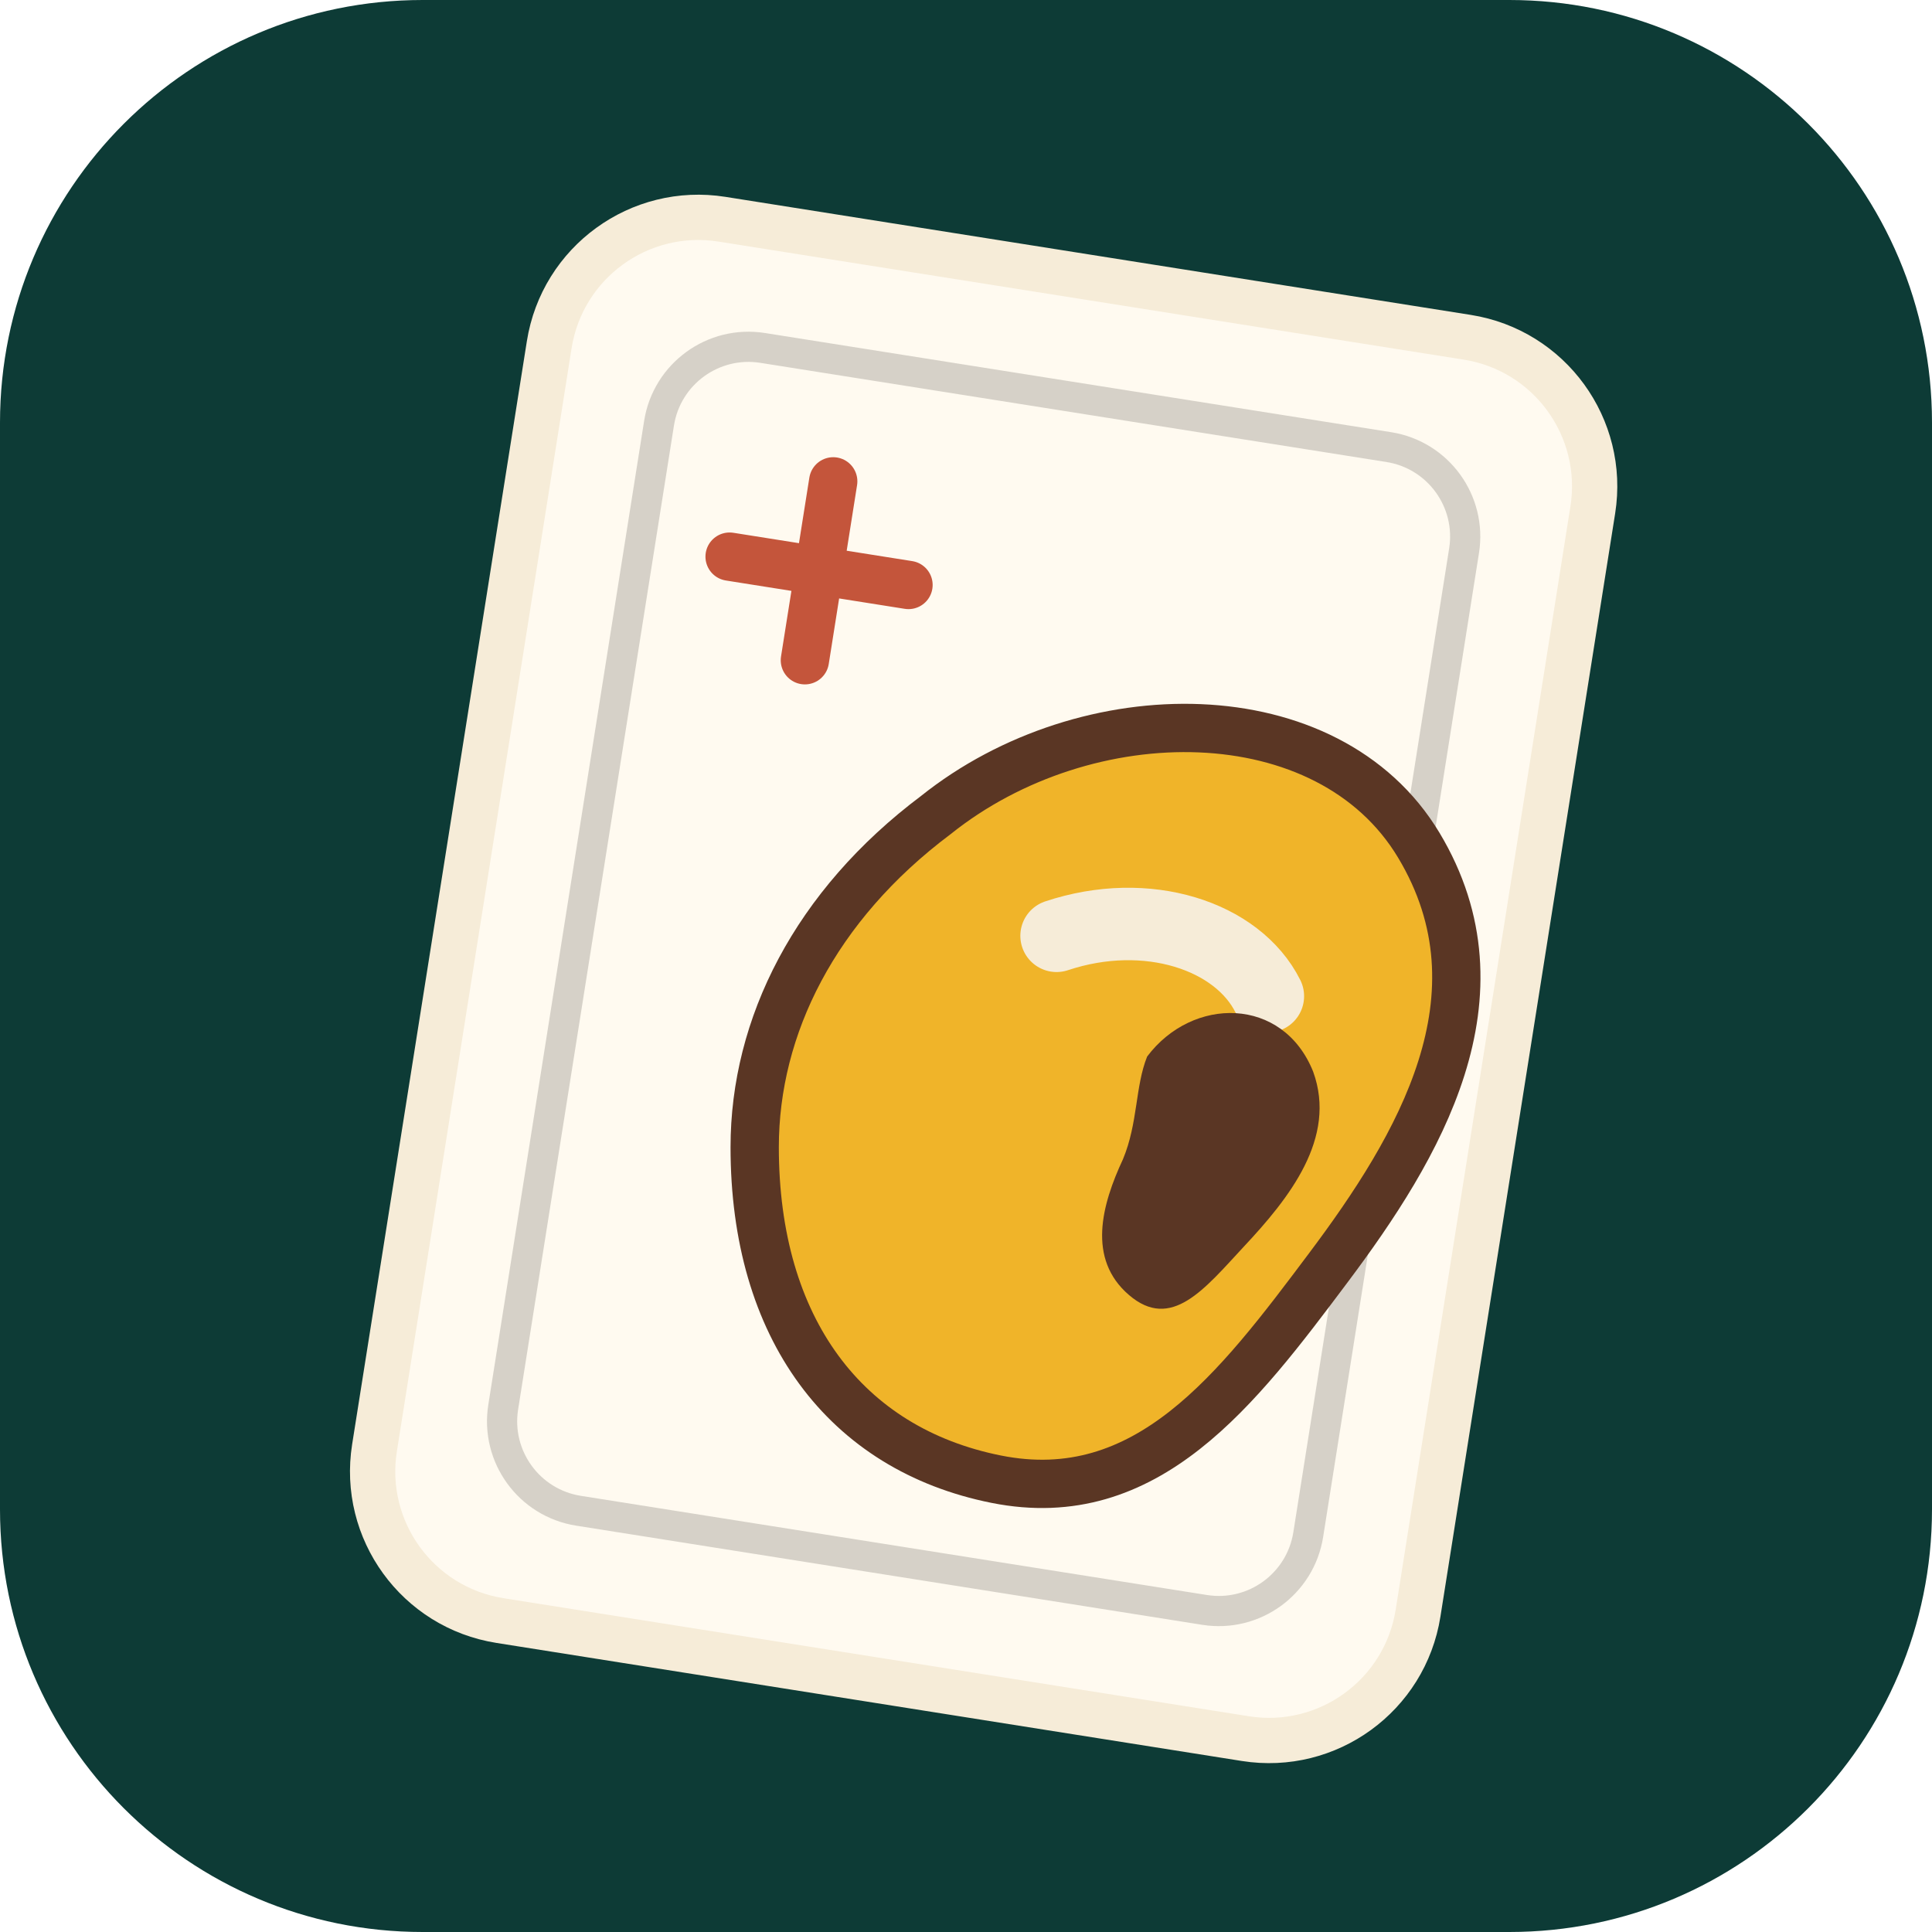
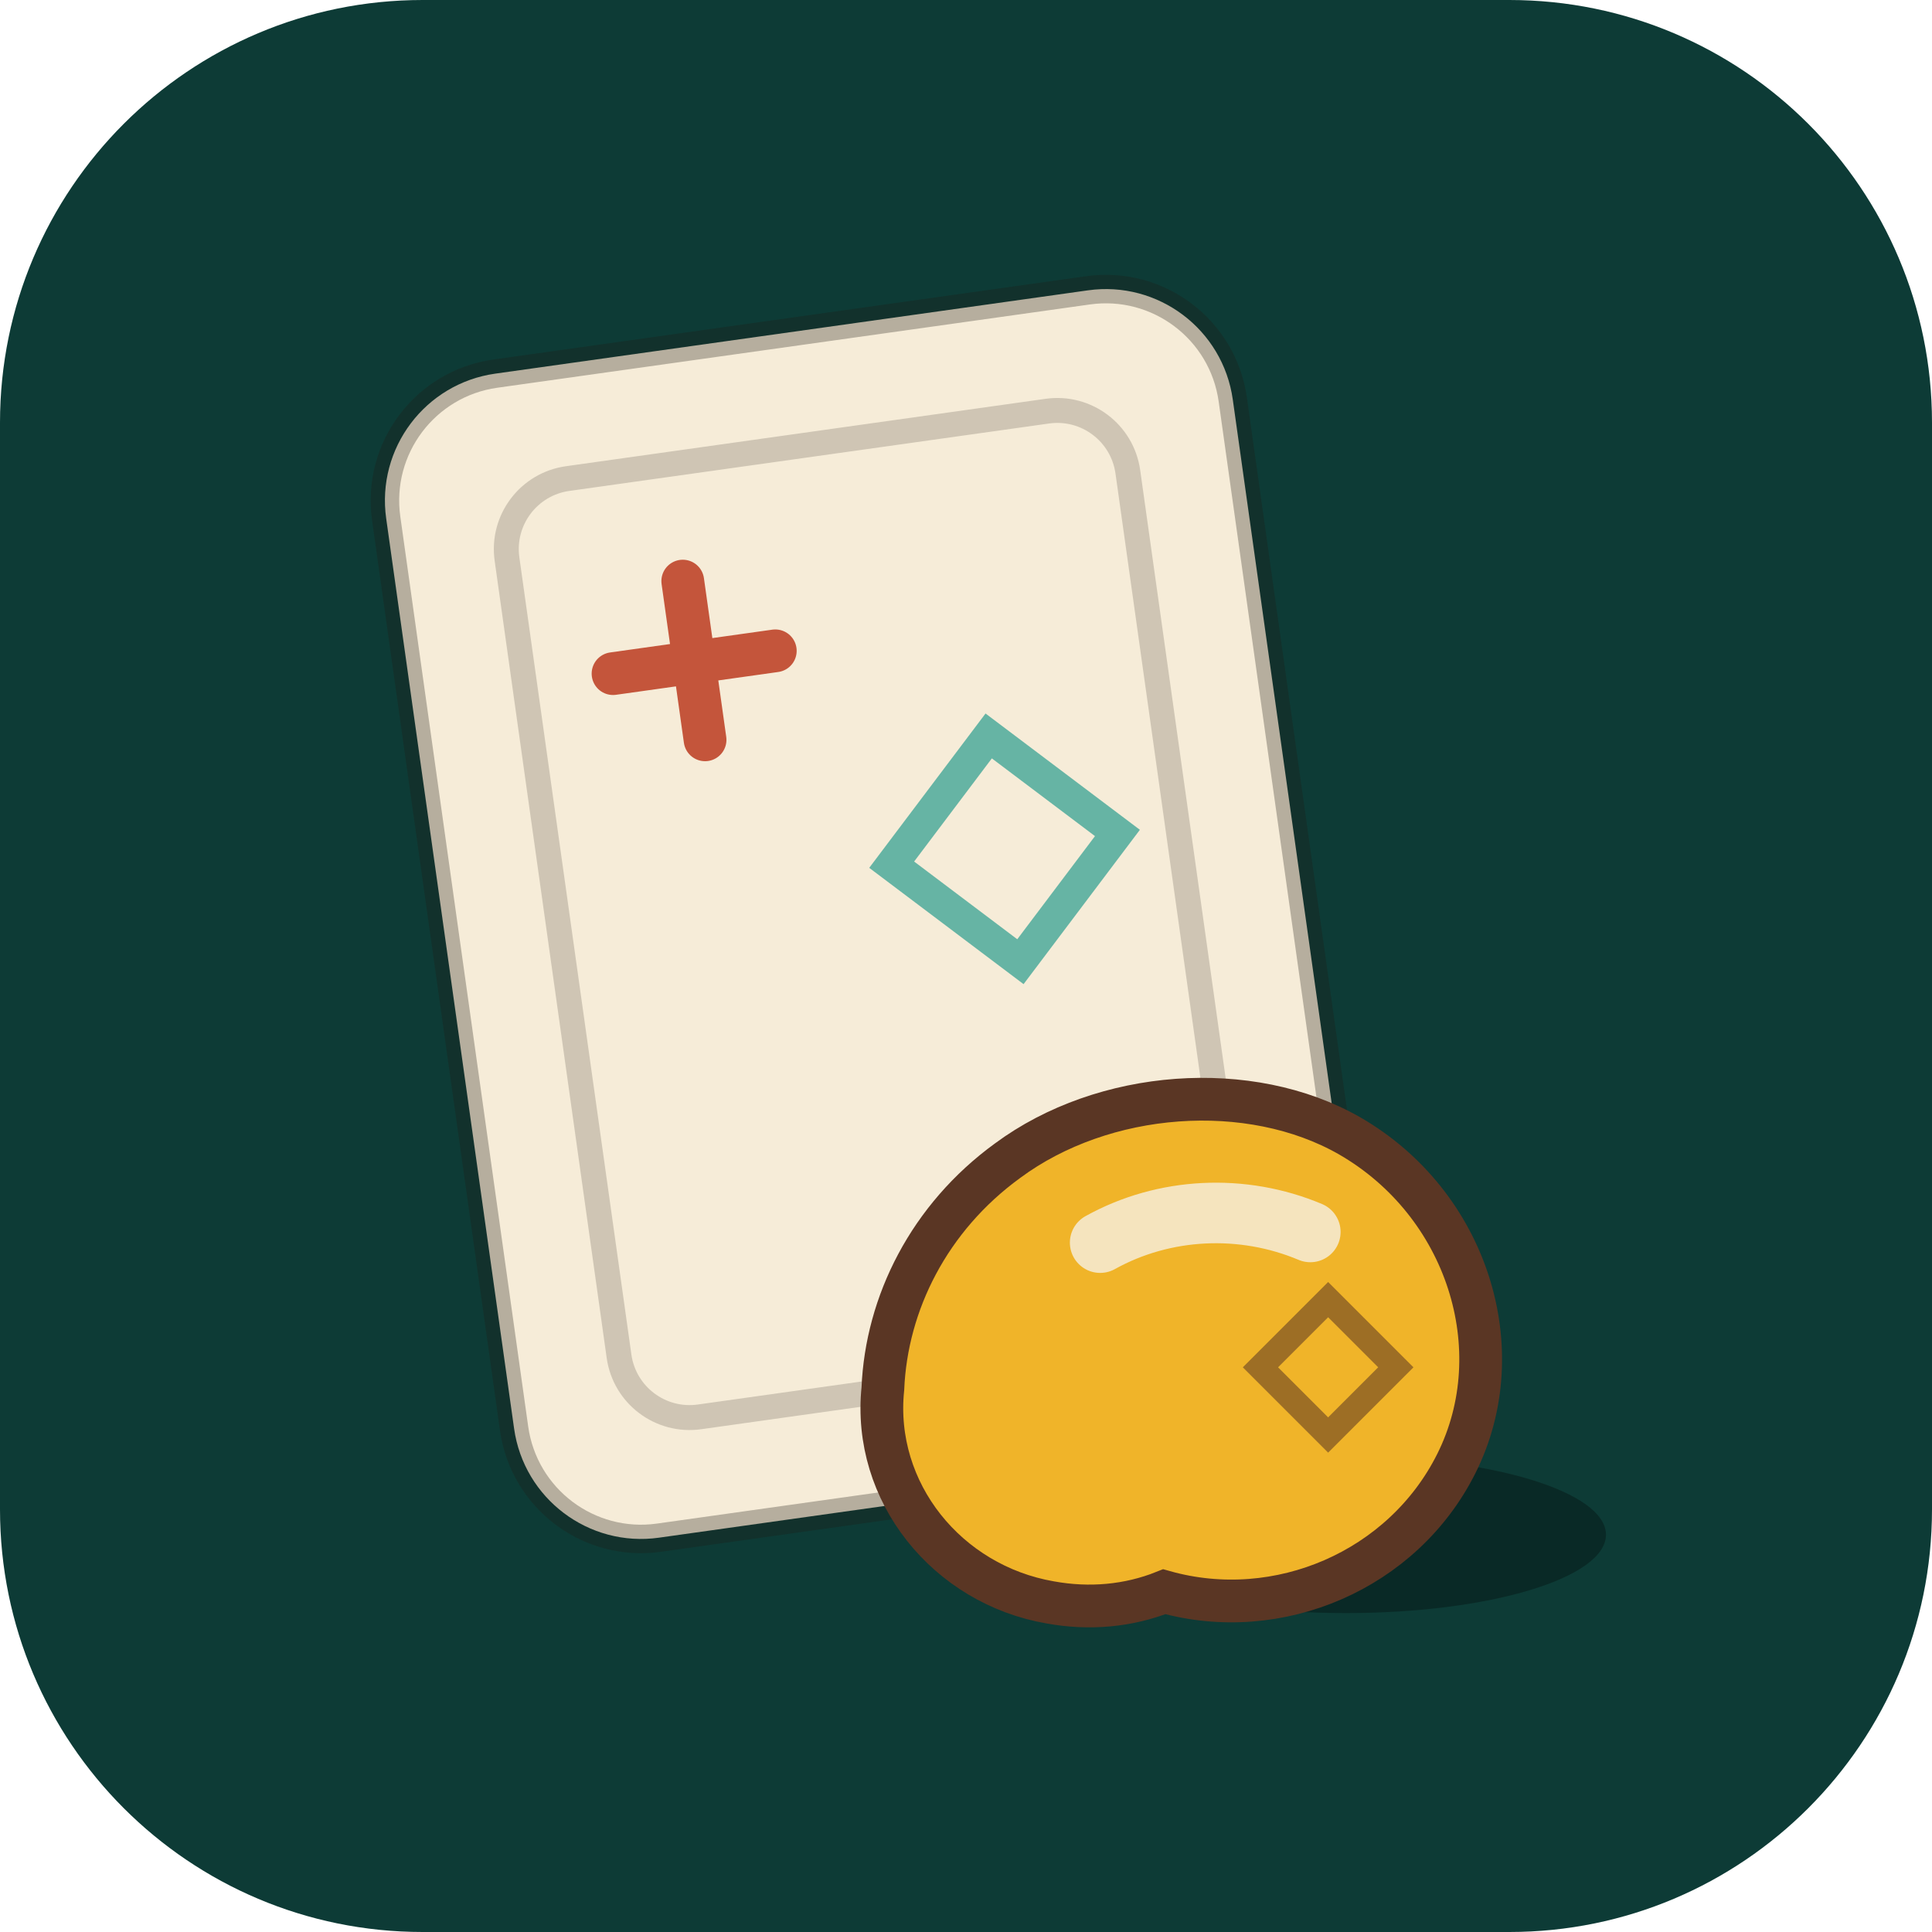
<svg xmlns="http://www.w3.org/2000/svg" viewBox="0 0 64 64" role="img" aria-label="Truco e' Piedra">
  <rect width="64" height="64" rx="14" fill="#0d3b36" />
-   <g transform="rotate(9 33 33)">
-     <rect x="15" y="9" width="35" height="47" rx="5" fill="#fffaf0" stroke="#f6ecd8" stroke-width="1.5" />
-     <rect x="19" y="13" width="27" height="39" rx="3" fill="none" stroke="#211b14" stroke-opacity=".18" />
-     <path d="M22 20h6M25 17v6" stroke="#c4553b" stroke-width="1.6" stroke-linecap="round" />
+   <g transform="translate(6 6) scale(1.18)">
+     <g transform="rotate(-8 20 21)">
+       <rect x="7.5" y="4" width="24" height="33" rx="3.6" fill="#f6ecd8" stroke="#211b14" stroke-opacity=".3" stroke-width=".8" />
+       <rect x="10.7" y="7.2" width="17.6" height="26.6" rx="2" fill="none" stroke="#211b14" stroke-opacity=".18" stroke-width=".7" />
+       <path d="M13.2 12.8h4.6M15.5 10.5V15" fill="none" stroke="#c4553b" stroke-width="1.2" stroke-linecap="round" />
+       <path d="M23.4 16l3.2 3.2-3.2 3.2-3.2-3.2 3.2-3.2Z" fill="none" stroke="#2a9d8f" stroke-opacity=".7" stroke-width=".9" />
+     </g>
+     <ellipse cx="32.7" cy="38" rx="7.3" ry="2.2" fill="#000" fill-opacity=".3" />
+     <path d="M23.2 27.5c2.7-2 6.8-2.3 9.6-.7 3.3 1.9 4.6 6 3 9.2-1.5 3-5 4.5-8.2 3.6-1 .4-2.1.5-3.2.3-2.9-.5-5-3.1-4.7-6 .1-2.4 1.3-4.8 3.5-6.4Z" fill="#f0b429" stroke="#5a3624" stroke-width="1.2" />
+     <path d="M25.8 29.8c1.8-1 4-1.1 5.9-.3" fill="none" stroke="#f6ecd8" stroke-opacity=".85" stroke-width="1.7" stroke-linecap="round" />
+     <path d="M32.2 31.4l1.9 1.9-1.9 1.9-1.9-1.9 1.9-1.9Z" fill="none" stroke="#5a3624" stroke-opacity=".55" stroke-width=".7" />
  </g>
-   <path d="M31 27c5-4 13-4 16 1 3 5 0 10-3 14-3 4-6 8-11 7-5-1-8-5-8-11 0-4 2-8 6-11Z" fill="#f0b429" stroke="#5a3624" stroke-width="1.6" />
-   <path d="M35 31c3-1 6 0 7 2" fill="none" stroke="#f6ecd8" stroke-width="2.4" stroke-linecap="round" />
-   <path d="M38 35c1.5-2 4.5-2 5.5.5.8 2.2-.8 4.2-2.3 5.8-1.3 1.4-2.4 2.8-3.8 1.6-1.4-1.2-.9-3-.2-4.5.5-1.2.4-2.4.8-3.4Z" fill="#5a3624" />
</svg>
